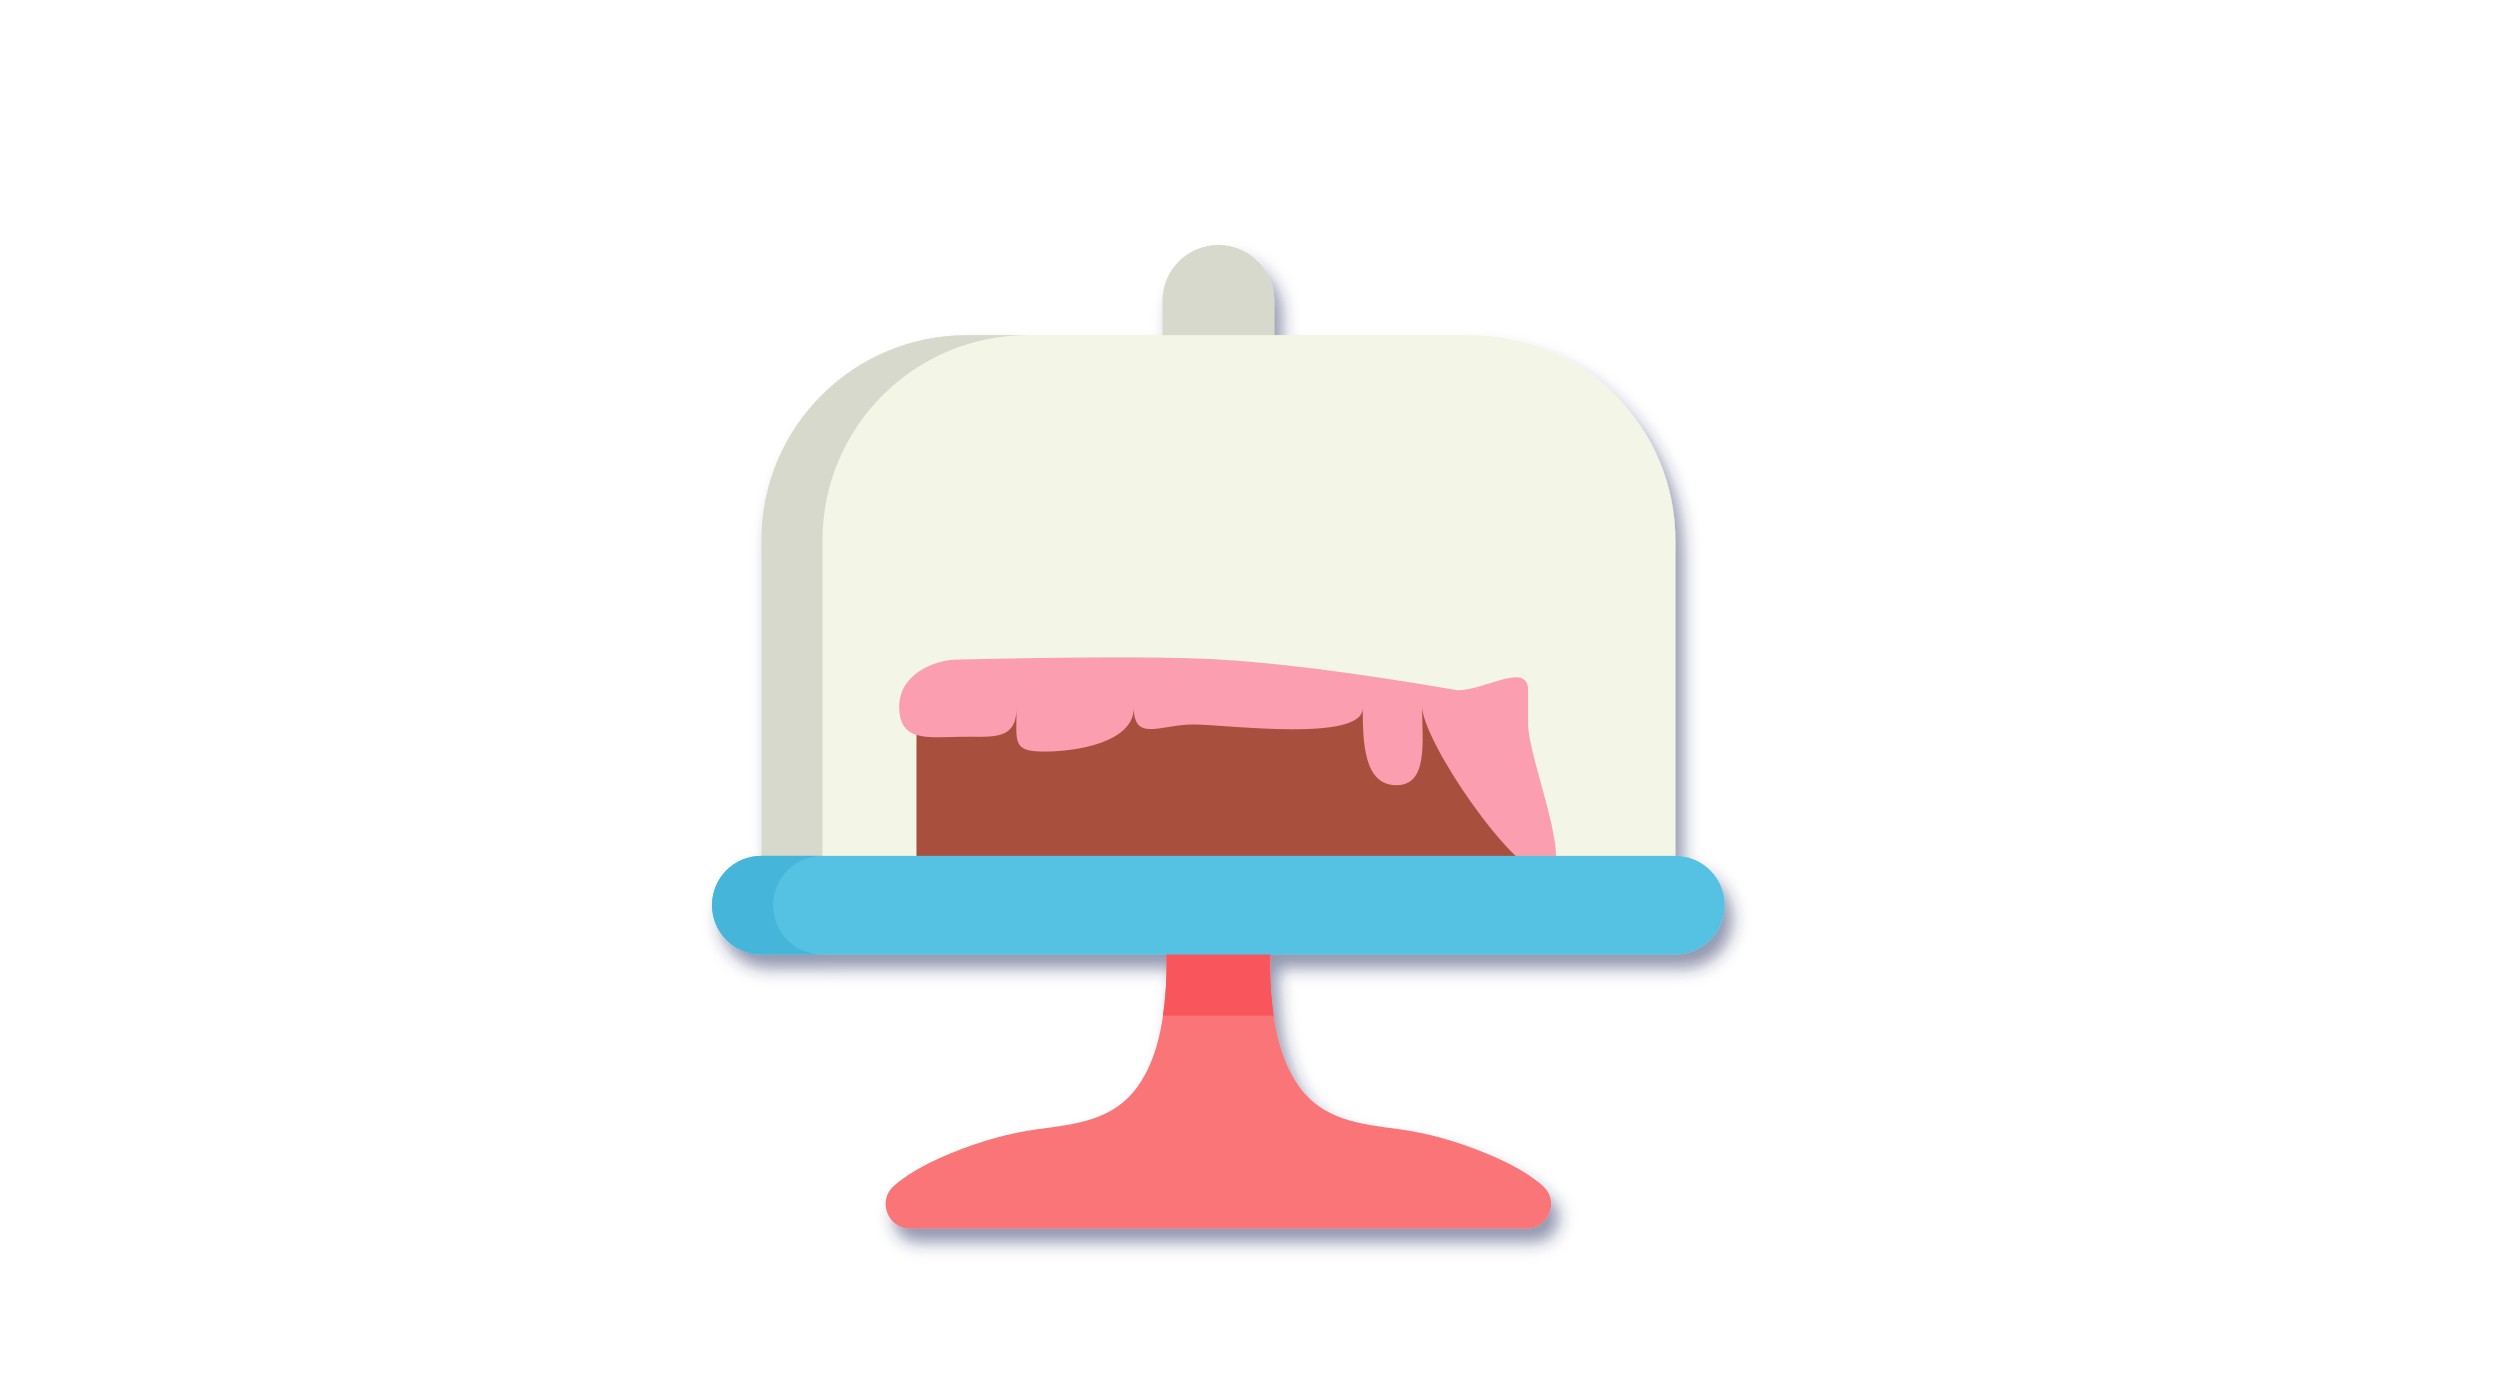
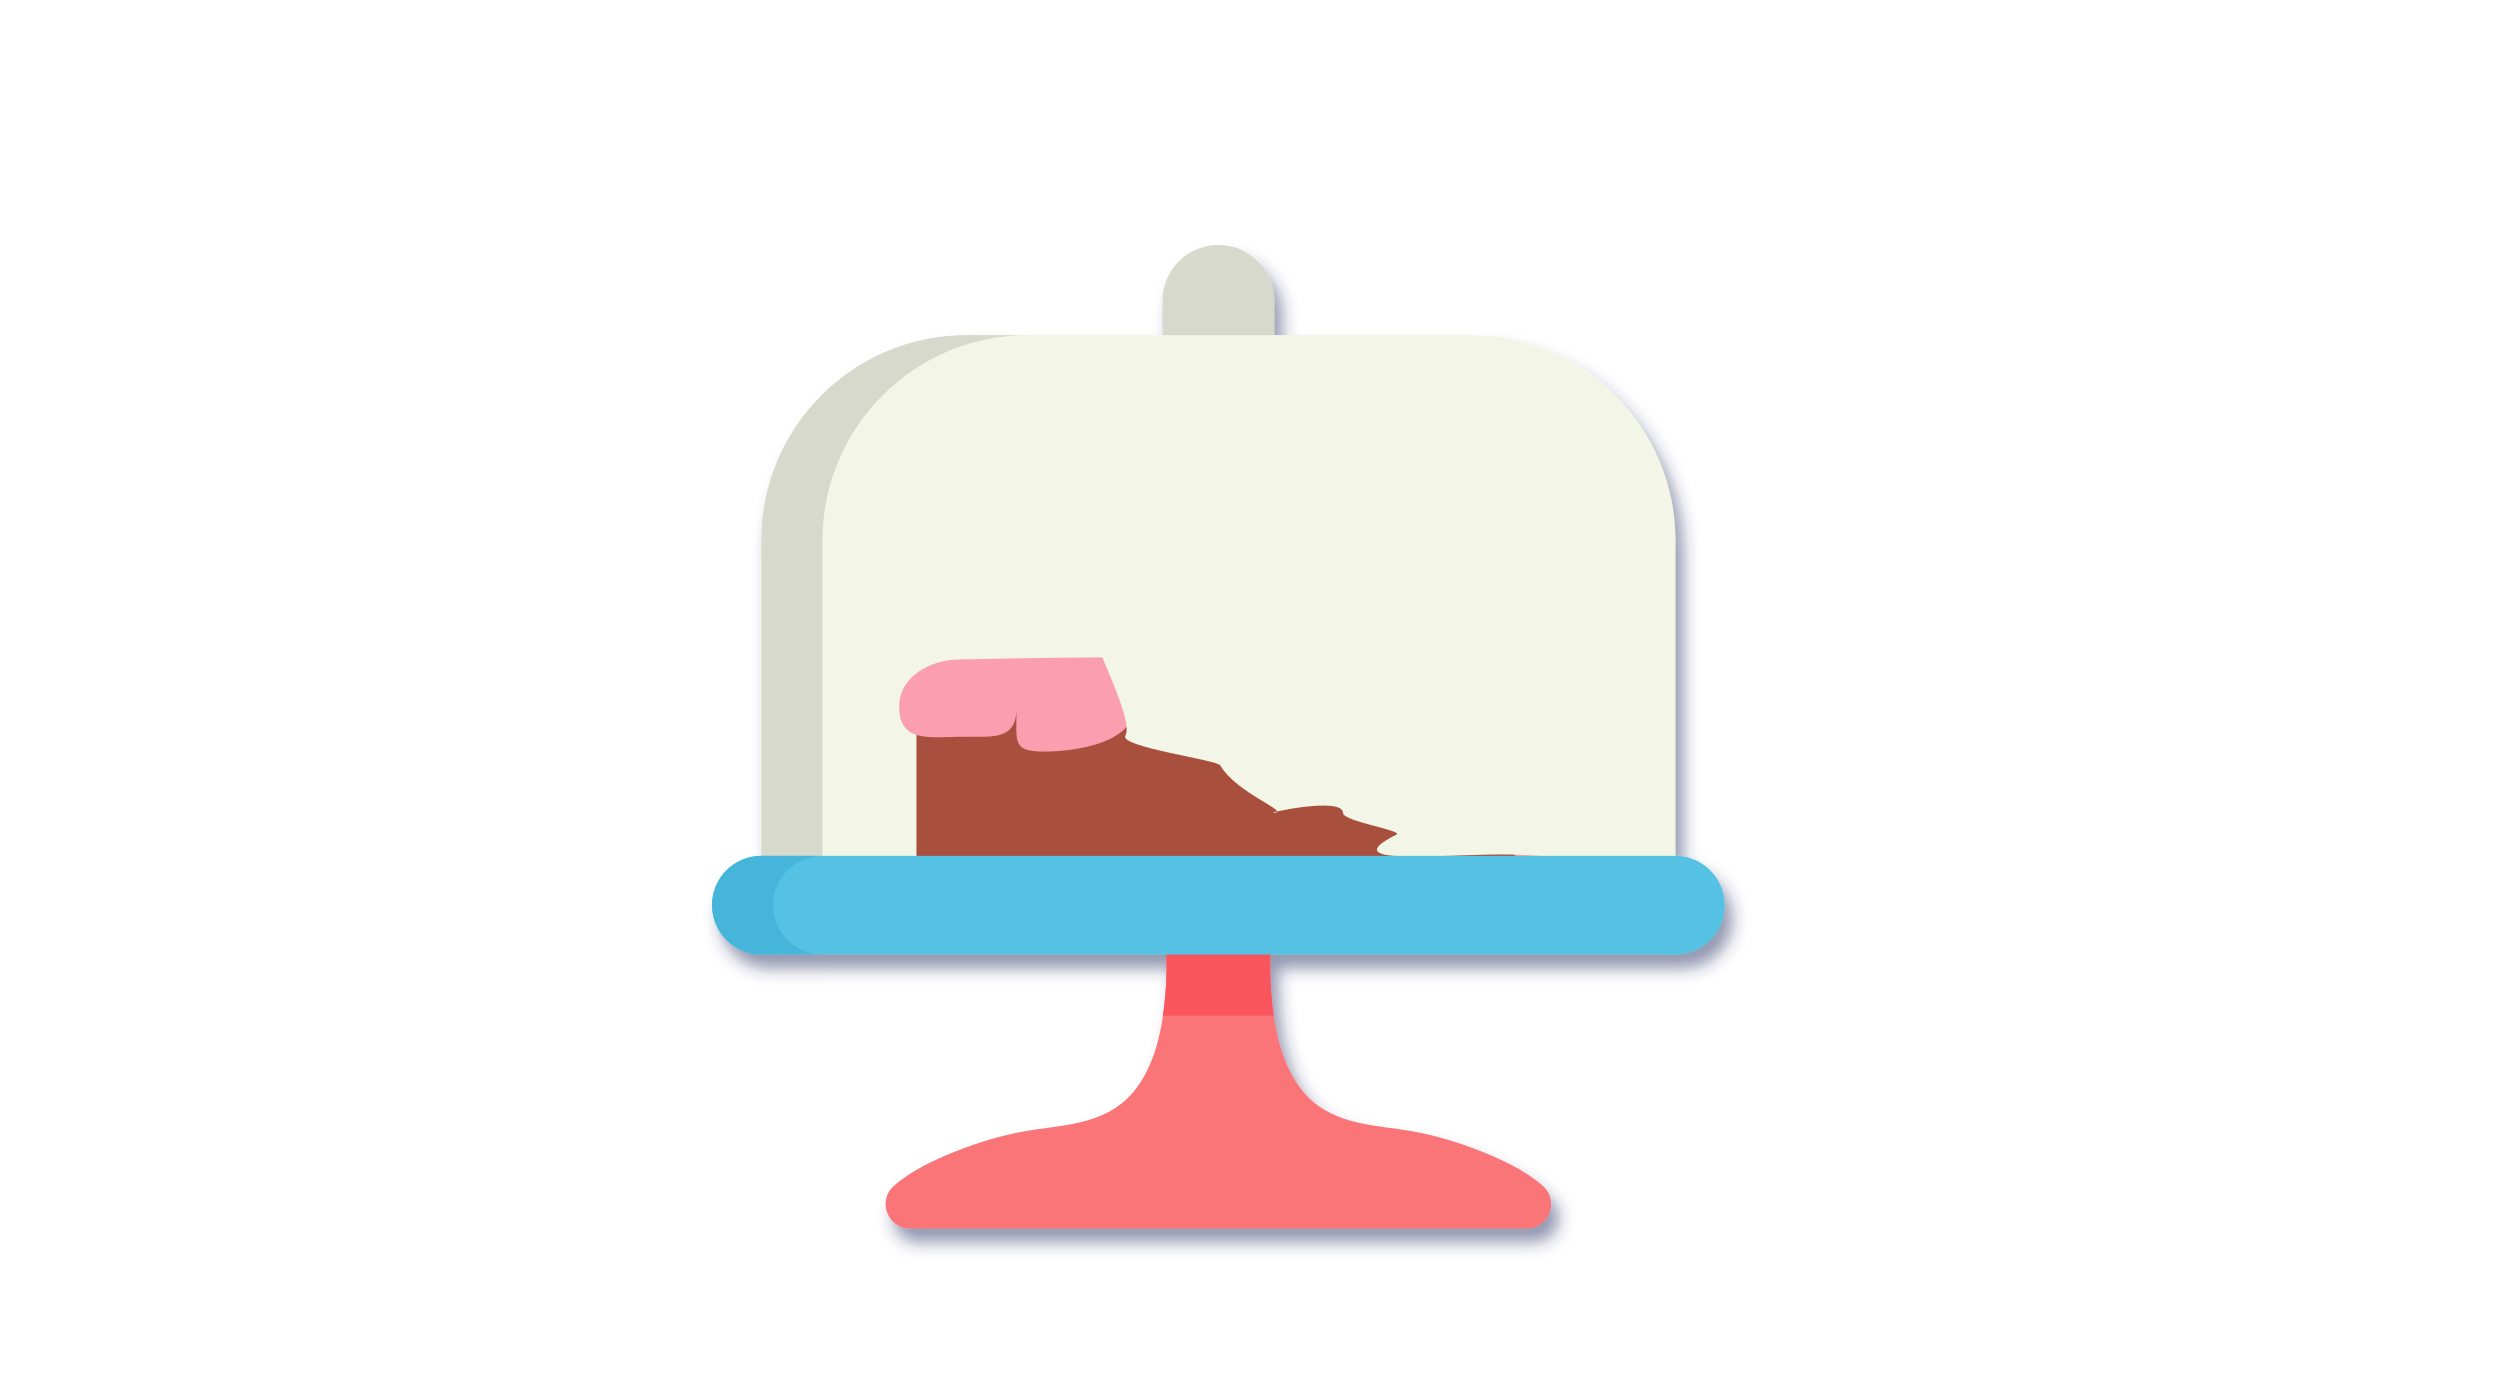
<svg xmlns="http://www.w3.org/2000/svg" width="1264px" height="707px" viewBox="0 0 1264 707" version="1.1">
  <defs>
    <filter x="-5.8%" y="-5.9%" width="111.5%" height="111.8%" filterUnits="objectBoundingBox" id="filter-1">
      <feOffset dx="4" dy="7" in="SourceAlpha" result="shadowOffsetOuter1" />
      <feGaussianBlur stdDeviation="4" in="shadowOffsetOuter1" result="shadowBlurOuter1" />
      <feColorMatrix values="0 0 0 0 0.021   0 0 0 0 0.03   0 0 0 0 0.124  0 0 0 0.5 0" type="matrix" in="shadowBlurOuter1" result="shadowMatrixOuter1" />
      <feMerge>
        <feMergeNode in="shadowMatrixOuter1" />
        <feMergeNode in="SourceGraphic" />
      </feMerge>
    </filter>
  </defs>
  <g id="Page-1" stroke="none" stroke-width="1" fill="none" fill-rule="evenodd">
-     <g id="winner" fill-rule="nonzero">
+     <g id="winner">
      <g id="021-cake" filter="url(#filter-1)" transform="translate(360, 123.5)">
-         <path d="M256,0.347 C240.39,0.347 227.736,13.002 227.736,28.611 L227.736,64.799 L284.264,64.799 L284.264,28.611 C284.264,13.002 271.61,0.347 256,0.347 Z" id="Path" fill="#D7D9CC" />
-         <path d="M383.269,45.955 L128.731,45.955 C71.409,45.955 24.939,92.424 24.939,149.747 L24.939,309.215 L60.91,334.156 L451.088,334.156 L487.059,309.215 L487.059,149.747 C487.059,92.425 440.591,45.955 383.269,45.955 Z" id="Path" fill="#F3F5E6" />
-         <path d="M55.846,149.747 C55.846,92.425 102.315,45.956 159.638,45.956 L128.733,45.956 C71.411,45.956 24.941,92.424 24.941,149.747 L24.941,309.215 L60.912,334.155 L91.817,334.155 L55.846,309.215 L55.846,149.747 Z" id="Path" fill="#D7D9CC" />
-         <path d="M420.084,476.115 C411.41,468.397 399.451,462.937 390.687,459.359 C376.754,453.67 362.229,449.412 347.303,447.418 C327.84,444.819 309.032,442.954 296.781,425.769 C287.288,412.453 284.149,395.386 282.806,379.414 C280.909,356.868 283.809,334.158 287.778,311.987 L224.226,311.987 C228.194,334.159 231.094,356.869 229.198,379.414 C227.855,395.386 224.715,412.453 215.223,425.769 C202.972,442.954 184.164,444.819 164.701,447.418 C149.774,449.411 135.25,453.67 121.316,459.359 C112.552,462.937 100.593,468.397 91.919,476.115 C83.454,483.647 88.788,497.653 100.119,497.653 L411.887,497.653 C423.215,497.653 428.549,483.646 420.084,476.115 Z" id="Path" fill="#FA7578" />
-         <polygon id="Path" fill="#A8503C" points="103.366 236.749 103.366 309.321 410.366 309.321 410.366 236.749 369.812 229.321 136.944 229.321" />
-         <path d="M377,225.5 C321.818,216.006 278.485,210.672 247,209.5 C221.138,208.537 180.492,208.686 125.061,209.947 C110.772,209.947 94.634,218.393 94.634,233.679 C94.634,251.469 108.433,249.365 125.061,249.024 C141.174,248.695 153.952,251.621 153.952,234.306 C153.952,251.829 151.62,256.5 168,256.5 C184.38,256.5 213.27,251.829 213.27,234.306 C213.27,251.829 226.916,242.794 243.296,242.794 C259.677,242.794 329,252.023 329,234.5 C329,252.023 329.619,273.5 346,273.5 C362.38,273.5 359,251.023 359,233.5 C359,250.816 404.887,318.171 421,318.5 C437.627,318.84 412.634,260.584 412.634,242.794 L412.634,225.804 C412.634,210.519 391.289,225.5 377,225.5 Z" id="Path" fill="#FA9EB0" />
-         <path d="M224.224,311.986 C228.192,334.158 231.092,356.868 229.196,379.413 C228.902,382.907 228.514,386.452 228.001,390 L284,390 C283.487,386.452 283.099,382.906 282.805,379.413 C280.908,356.867 283.808,334.157 287.777,311.986 L224.224,311.986 Z" id="Path" fill="#F9545B" />
-         <path d="M487.059,309.215 L24.941,309.215 C11.166,309.215 0,320.381 0,334.155 L0,334.155 C0,347.93 11.166,359.096 24.941,359.096 L487.06,359.096 C500.835,359.096 512.001,347.93 512.001,334.155 L512.001,334.155 C512.001,320.381 500.834,309.215 487.059,309.215 Z" id="Path" fill="#55C2E3" />
-         <path d="M30.905,334.155 L30.905,334.155 C30.905,320.38 42.071,309.215 55.846,309.215 L24.941,309.215 C11.166,309.215 0,320.381 0,334.155 L0,334.155 C0,347.93 11.166,359.096 24.941,359.096 L55.846,359.096 C42.072,359.095 30.905,347.929 30.905,334.155 Z" id="Path" fill="#45B6D9" />
+         <path d="M256,0.347 C240.39,0.347 227.736,13.002 227.736,28.611 L227.736,64.799 L284.264,64.799 L284.264,28.611 C284.264,13.002 271.61,0.347 256,0.347 Z" id="Path" fill="#D7D9CC" fill-rule="nonzero" />
+         <path d="M383.269,45.955 L128.731,45.955 C71.409,45.955 24.939,92.424 24.939,149.747 L24.939,309.215 L60.91,334.156 L451.088,334.156 L487.059,309.215 L487.059,149.747 C487.059,92.425 440.591,45.955 383.269,45.955 Z" id="Path" fill="#F3F5E6" fill-rule="nonzero" />
+         <path d="M55.846,149.747 C55.846,92.425 102.315,45.956 159.638,45.956 L128.733,45.956 C71.411,45.956 24.941,92.424 24.941,149.747 L24.941,309.215 L60.912,334.155 L91.817,334.155 L55.846,309.215 L55.846,149.747 Z" id="Path" fill="#D7D9CC" fill-rule="nonzero" />
+         <path d="M420.084,476.115 C411.41,468.397 399.451,462.937 390.687,459.359 C376.754,453.67 362.229,449.412 347.303,447.418 C327.84,444.819 309.032,442.954 296.781,425.769 C287.288,412.453 284.149,395.386 282.806,379.414 C280.909,356.868 283.809,334.158 287.778,311.987 L224.226,311.987 C228.194,334.159 231.094,356.869 229.198,379.414 C227.855,395.386 224.715,412.453 215.223,425.769 C202.972,442.954 184.164,444.819 164.701,447.418 C149.774,449.411 135.25,453.67 121.316,459.359 C112.552,462.937 100.593,468.397 91.919,476.115 C83.454,483.647 88.788,497.653 100.119,497.653 L411.887,497.653 C423.215,497.653 428.549,483.646 420.084,476.115 Z" id="Path" fill="#FA7578" fill-rule="nonzero" />
+         <polygon id="Path" fill="#A8503C" fill-rule="nonzero" points="103.366 236.749 103.366 309.321 410.366 309.321 410.366 236.749 369.812 229.321 136.944 229.321" />
+         <path d="M377,225.5 C321.818,216.006 278.485,210.672 247,209.5 C221.138,208.537 180.492,208.686 125.061,209.947 C110.772,209.947 94.634,218.393 94.634,233.679 C94.634,251.469 108.433,249.365 125.061,249.024 C141.174,248.695 153.952,251.621 153.952,234.306 C153.952,251.829 151.62,256.5 168,256.5 C184.38,256.5 213.27,251.829 213.27,234.306 C213.27,251.829 226.916,242.794 243.296,242.794 C259.677,242.794 329,252.023 329,234.5 C329,252.023 329.619,273.5 346,273.5 C362.38,273.5 359,251.023 359,233.5 C359,250.816 404.887,318.171 421,318.5 C437.627,318.84 412.634,260.584 412.634,242.794 L412.634,225.804 C412.634,210.519 391.289,225.5 377,225.5 Z" id="Path" fill="#FA9EB0" fill-rule="nonzero" />
+         <path d="M400,308.5 C432.585,308.5 458,317.876 458,287.5 C458,257.124 418.585,208.5 386,208.5 C362.224,208.5 214.475,190.5 192,190.5 C186.443,190.5 214.136,239.293 209,248.5 C205.817,254.206 255.376,260.658 257,263.5 C265,277.5 292.777,287.055 284,287.5 C279.143,287.746 319.021,279.063 319,287.5 C318.989,291.889 350.106,296.447 346,298.5 C314.096,314.452 367.415,308.5 400,308.5 Z" id="Oval" fill="#F3F5E6" />
+         <path d="M224.224,311.986 C228.192,334.158 231.092,356.868 229.196,379.413 C228.902,382.907 228.514,386.452 228.001,390 L284,390 C283.487,386.452 283.099,382.906 282.805,379.413 C280.908,356.867 283.808,334.157 287.777,311.986 L224.224,311.986 Z" id="Path" fill="#F9545B" fill-rule="nonzero" />
+         <path d="M487.059,309.215 L24.941,309.215 C11.166,309.215 0,320.381 0,334.155 L0,334.155 C0,347.93 11.166,359.096 24.941,359.096 L487.06,359.096 C500.835,359.096 512.001,347.93 512.001,334.155 L512.001,334.155 C512.001,320.381 500.834,309.215 487.059,309.215 Z" id="Path" fill="#55C2E3" fill-rule="nonzero" />
+         <path d="M30.905,334.155 L30.905,334.155 C30.905,320.38 42.071,309.215 55.846,309.215 L24.941,309.215 C11.166,309.215 0,320.381 0,334.155 L0,334.155 C0,347.93 11.166,359.096 24.941,359.096 L55.846,359.096 C42.072,359.095 30.905,347.929 30.905,334.155 Z" id="Path" fill="#45B6D9" fill-rule="nonzero" />
      </g>
    </g>
  </g>
</svg>
